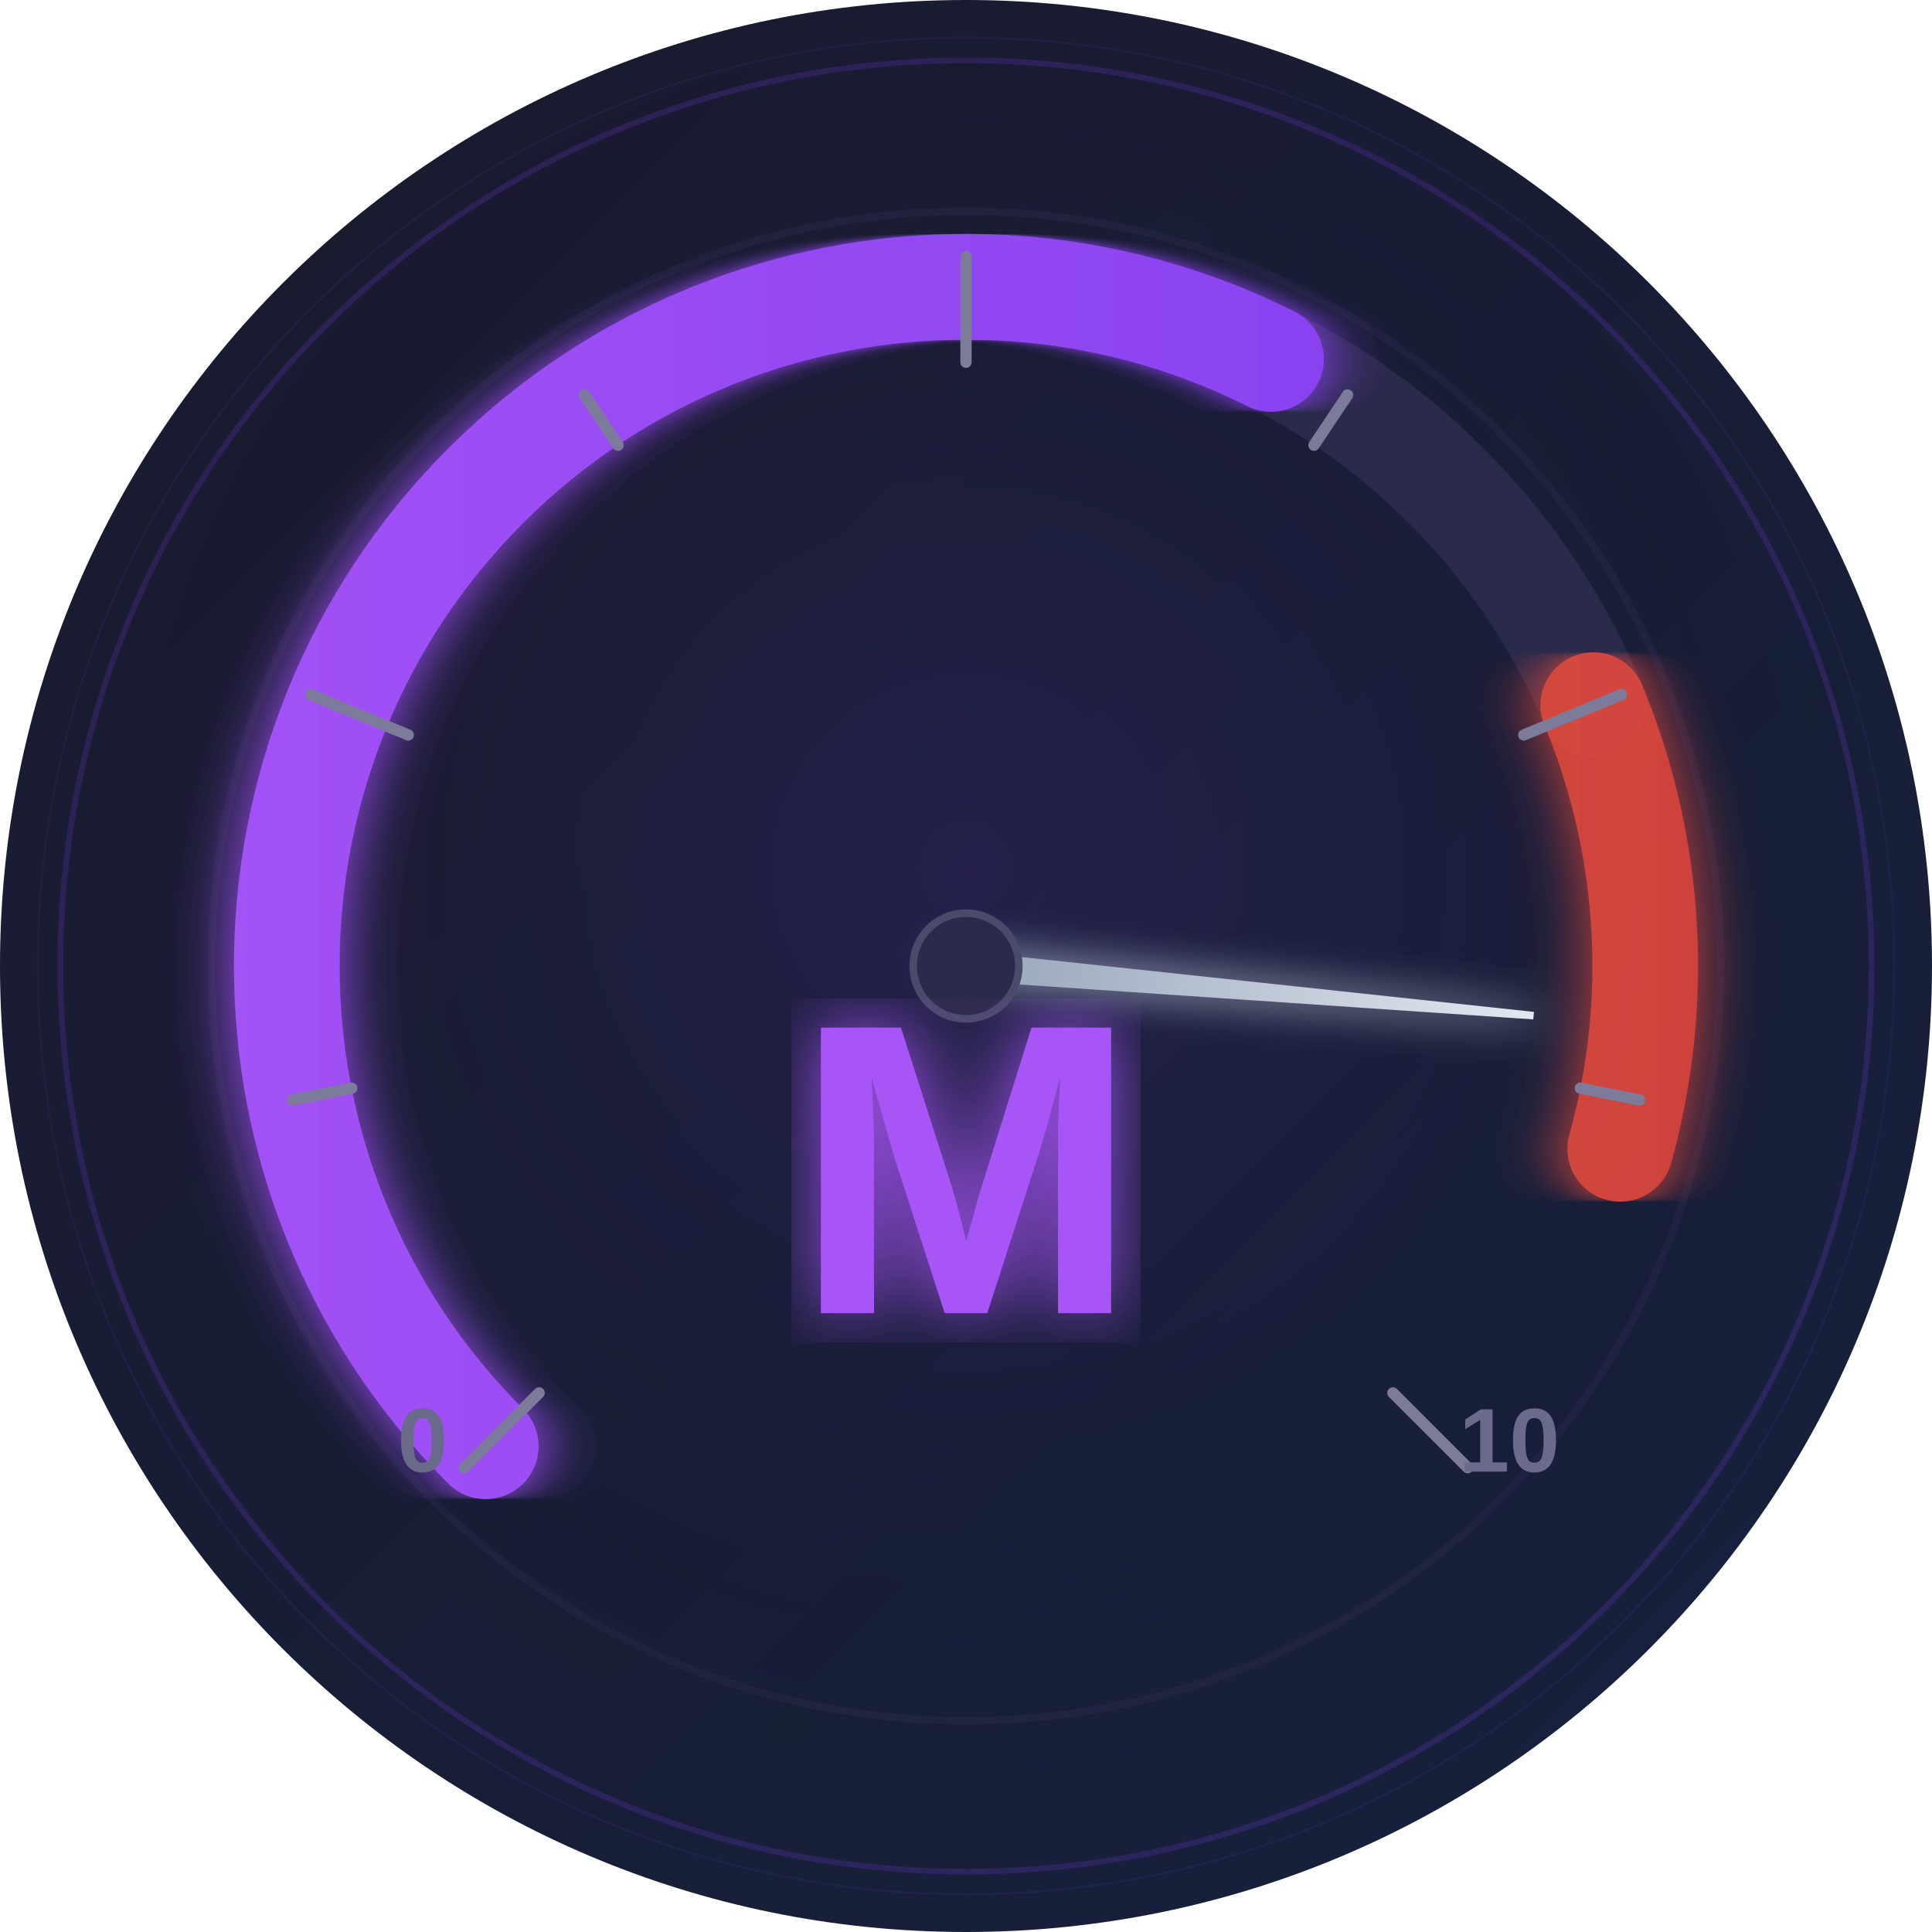
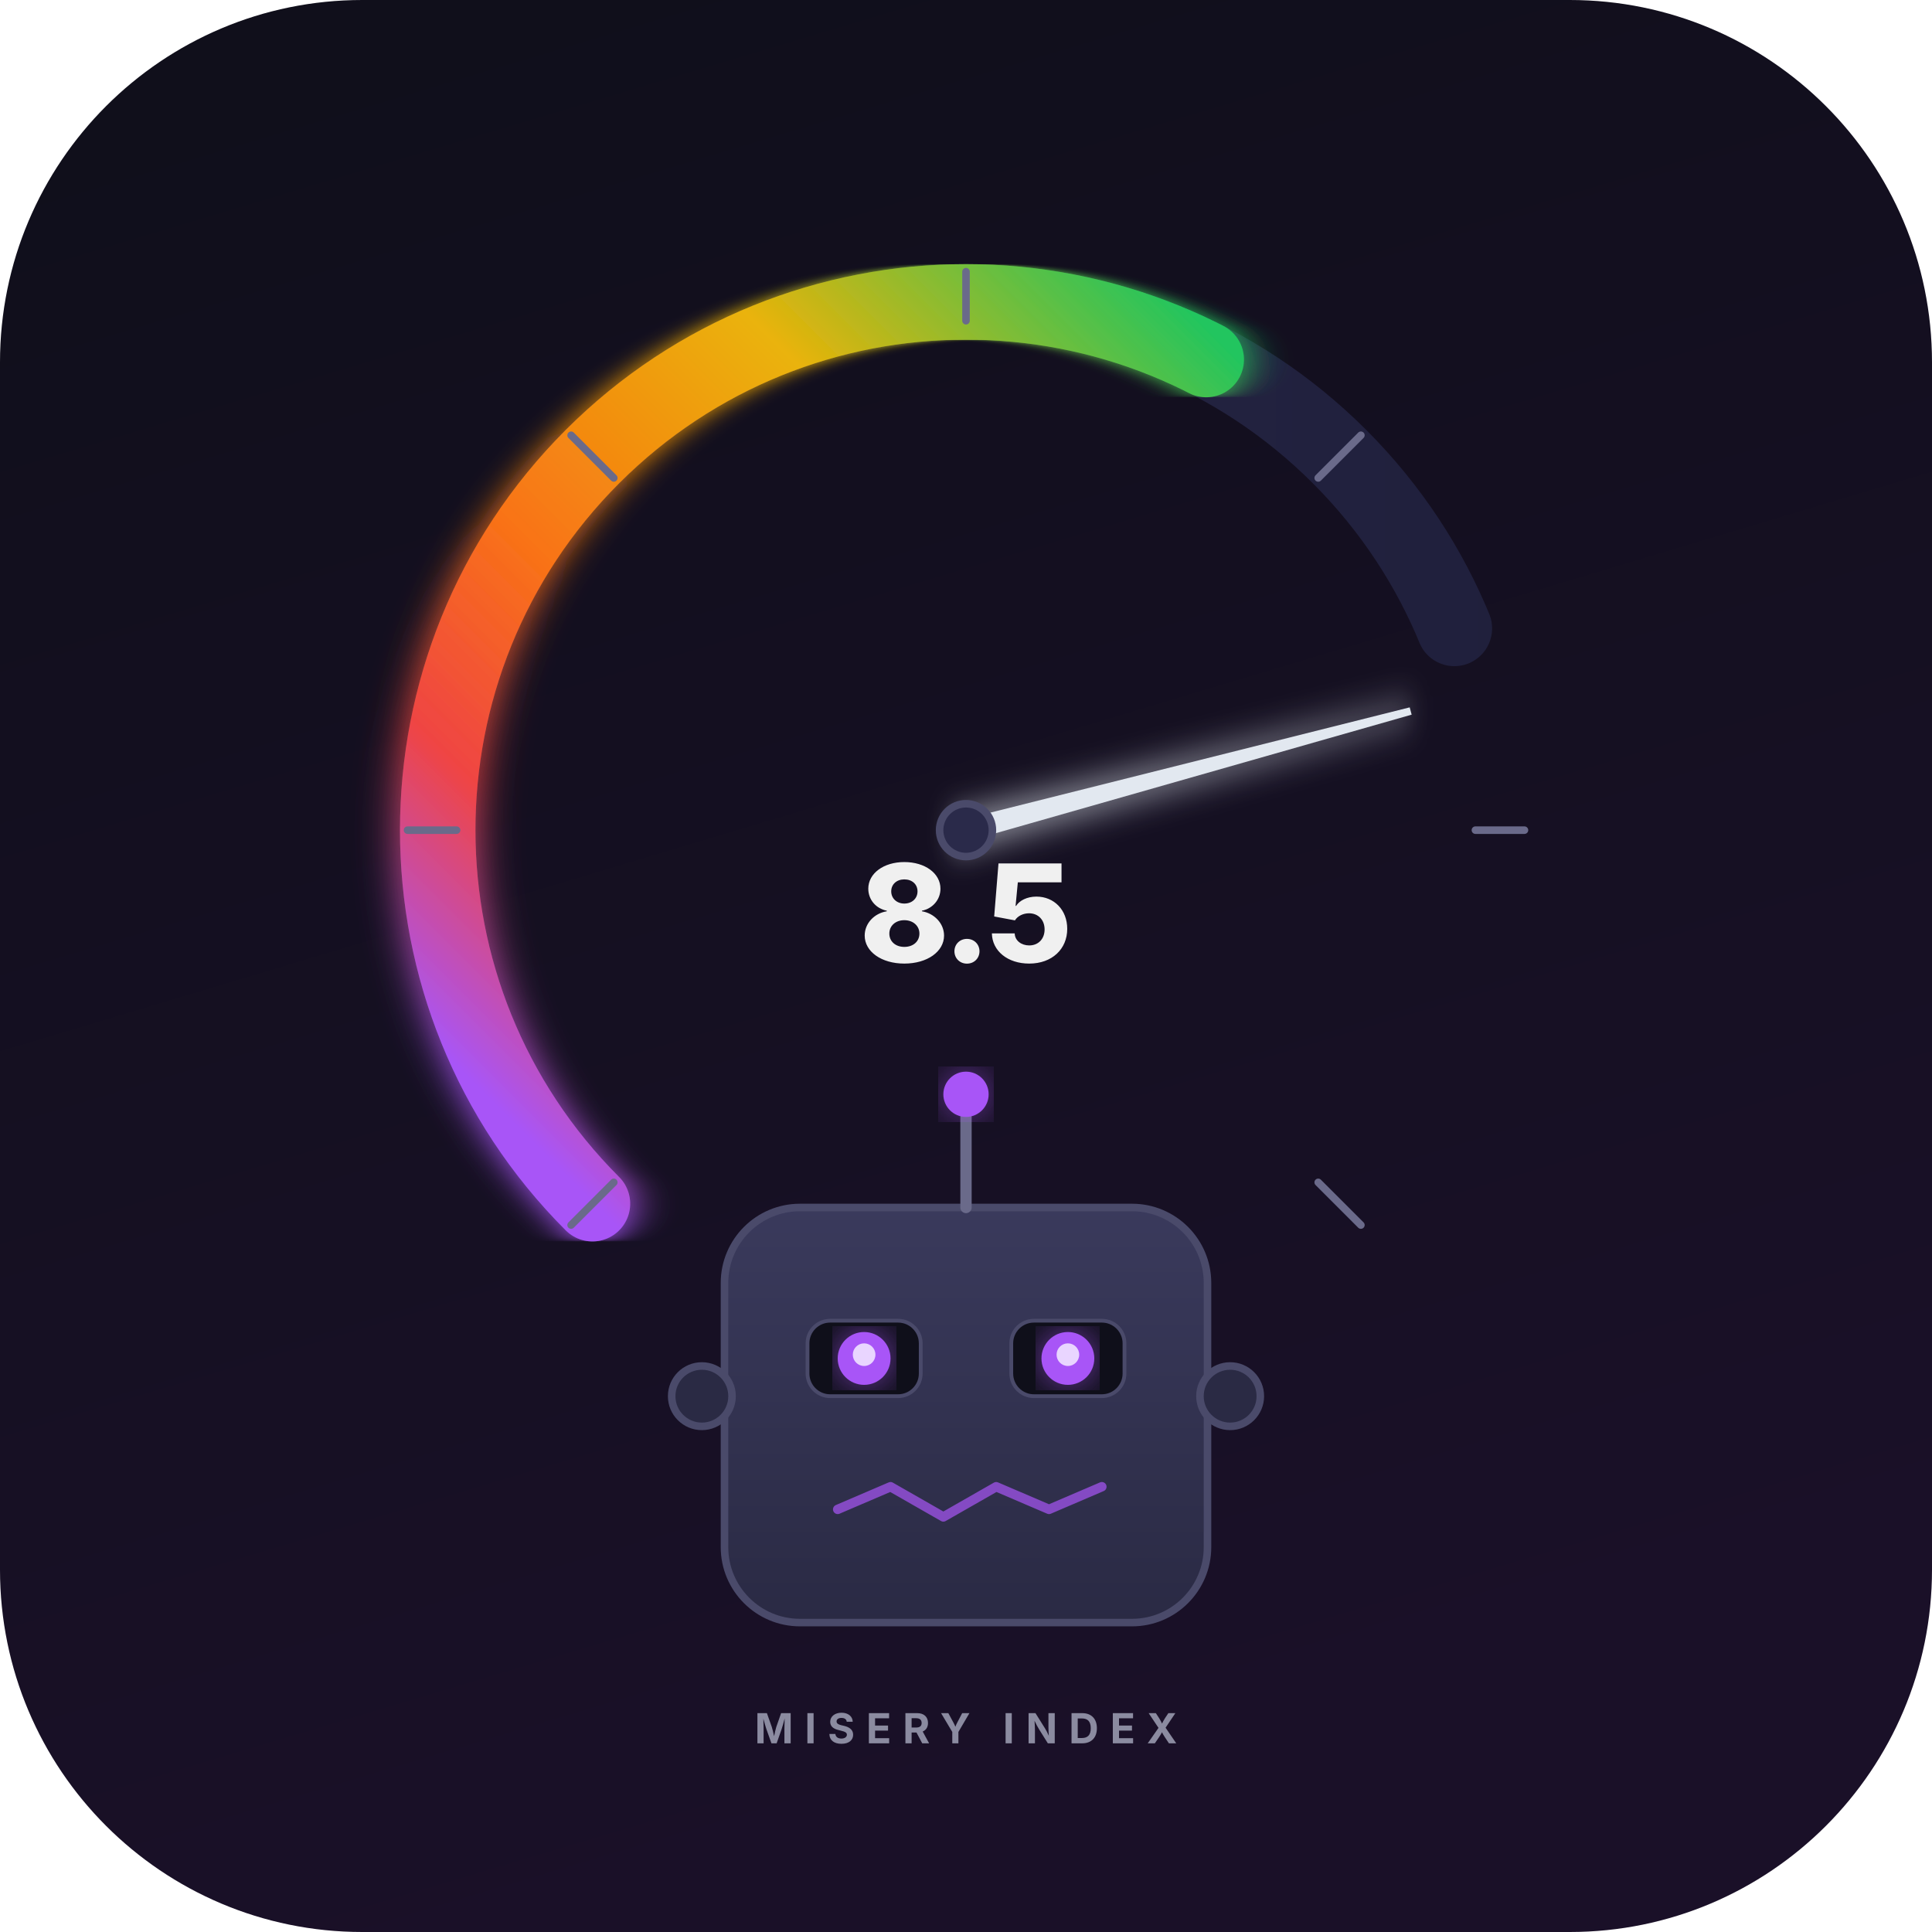
<svg xmlns="http://www.w3.org/2000/svg" viewBox="0 0 512 512" width="512" height="512">
  <defs>
-     <linearGradient id="bg" x1="0" y1="0" x2="1" y2="1">
-       <stop offset="0%" stop-color="#1a1a2e" />
-       <stop offset="100%" stop-color="#16213e" />
+     <linearGradient id="bg" x1="0" y1="0" x2="0.3" y2="1">
+       <stop offset="0%" stop-color="#0f0f1a" />
+       <stop offset="100%" stop-color="#1a1028" />
    </linearGradient>
-     <linearGradient id="ring" x1="0" y1="0" x2="1" y2="1">
-       <stop offset="0%" stop-color="#7c3aed" />
+     <linearGradient id="gaugeTrack" x1="0" y1="0" x2="1" y2="1">
+       <stop offset="0%" stop-color="#1e1e3a" />
+       <stop offset="100%" stop-color="#2a2a4a" />
+     </linearGradient>
+     <linearGradient id="gaugeFill" x1="0" y1="0" x2="1" y2="0">
+       <stop offset="0%" stop-color="#22c55e" />
+       <stop offset="30%" stop-color="#eab308" />
+       <stop offset="60%" stop-color="#f97316" />
+       <stop offset="80%" stop-color="#ef4444" />
      <stop offset="100%" stop-color="#a855f7" />
    </linearGradient>
-     <linearGradient id="ringWarn" x1="0" y1="0" x2="1" y2="1">
-       <stop offset="0%" stop-color="#ef4444" />
-       <stop offset="100%" stop-color="#f97316" />
-     </linearGradient>
-     <linearGradient id="needle" x1="0" y1="0" x2="0" y2="1">
-       <stop offset="0%" stop-color="#e2e8f0" />
-       <stop offset="100%" stop-color="#94a3b8" />
+     <linearGradient id="robotBody" x1="0" y1="0" x2="0" y2="1">
+       <stop offset="0%" stop-color="#3a3a5c" />
+       <stop offset="100%" stop-color="#2a2a44" />
    </linearGradient>
    <filter id="glow">
+       <feGaussianBlur stdDeviation="4" result="blur" />
+       <feMerge>
+         <feMergeNode in="blur" />
+         <feMergeNode in="SourceGraphic" />
+       </feMerge>
+     </filter>
+     <filter id="eyeGlow">
      <feGaussianBlur stdDeviation="6" result="blur" />
      <feMerge>
        <feMergeNode in="blur" />
        <feMergeNode in="SourceGraphic" />
      </feMerge>
    </filter>
-     <filter id="glowStrong">
-       <feGaussianBlur stdDeviation="10" result="blur" />
-       <feMerge>
-         <feMergeNode in="blur" />
-         <feMergeNode in="SourceGraphic" />
-       </feMerge>
-     </filter>
-     <radialGradient id="innerGlow" cx="50%" cy="45%" r="50%">
-       <stop offset="0%" stop-color="#7c3aed" stop-opacity="0.12" />
-       <stop offset="100%" stop-color="transparent" />
-     </radialGradient>
  </defs>
-   <circle cx="256" cy="256" r="256" fill="url(#bg)" />
-   <circle cx="256" cy="256" r="256" fill="url(#innerGlow)" />
-   <circle cx="256" cy="256" r="200" fill="none" stroke="#2a2a4a" stroke-width="2" opacity="0.4" />
-   <circle cx="256" cy="256" r="180" fill="none" stroke="#2a2a4a" stroke-width="28" stroke-linecap="round" stroke-dasharray="848" stroke-dashoffset="212" transform="rotate(135 256 256)" />
-   <circle cx="256" cy="256" r="180" fill="none" stroke="url(#ring)" stroke-width="28" stroke-linecap="round" stroke-dasharray="848" stroke-dashoffset="340" transform="rotate(135 256 256)" filter="url(#glow)" />
-   <circle cx="256" cy="256" r="180" fill="none" stroke="url(#ringWarn)" stroke-width="28" stroke-linecap="round" stroke-dasharray="120 728" stroke-dashoffset="212" transform="rotate(135 256 256)" filter="url(#glow)" opacity="0.85" />
-   <g stroke="#7c7c9a" stroke-width="3" stroke-linecap="round">
-     <line x1="256" y1="68" x2="256" y2="96" transform="rotate(-135 256 256)" />
-     <line x1="256" y1="74" x2="256" y2="90" transform="rotate(-101.25 256 256)" />
-     <line x1="256" y1="68" x2="256" y2="96" transform="rotate(-67.5 256 256)" />
-     <line x1="256" y1="74" x2="256" y2="90" transform="rotate(-33.75 256 256)" />
-     <line x1="256" y1="68" x2="256" y2="96" transform="rotate(0 256 256)" />
-     <line x1="256" y1="74" x2="256" y2="90" transform="rotate(33.75 256 256)" />
-     <line x1="256" y1="68" x2="256" y2="96" transform="rotate(67.5 256 256)" />
-     <line x1="256" y1="74" x2="256" y2="90" transform="rotate(101.25 256 256)" />
-     <line x1="256" y1="68" x2="256" y2="96" transform="rotate(135 256 256)" />
+   <rect width="512" height="512" rx="96" fill="url(#bg)" />
+   <circle cx="256" cy="220" r="140" fill="none" stroke="url(#gaugeTrack)" stroke-width="20" stroke-dasharray="660" stroke-dashoffset="165" stroke-linecap="round" transform="rotate(135 256 220)" />
+   <circle cx="256" cy="220" r="140" fill="none" stroke="url(#gaugeFill)" stroke-width="20" stroke-dasharray="660" stroke-dashoffset="264" stroke-linecap="round" transform="rotate(135 256 220)" filter="url(#glow)" />
+   <g stroke="#6a6a8a" stroke-width="2" stroke-linecap="round">
+     <line x1="256" y1="72" x2="256" y2="88" transform="rotate(-135 256 220)" />
+     <line x1="256" y1="72" x2="256" y2="85" transform="rotate(-90 256 220)" />
+     <line x1="256" y1="72" x2="256" y2="88" transform="rotate(-45 256 220)" />
+     <line x1="256" y1="72" x2="256" y2="85" transform="rotate(0 256 220)" />
+     <line x1="256" y1="72" x2="256" y2="88" transform="rotate(45 256 220)" />
+     <line x1="256" y1="72" x2="256" y2="85" transform="rotate(90 256 220)" />
+     <line x1="256" y1="72" x2="256" y2="88" transform="rotate(135 256 220)" />
  </g>
-   <text x="112" y="390" text-anchor="middle" font-family="Arial, sans-serif" font-size="24" fill="#6a6a8a" font-weight="bold">0</text>
-   <text x="400" y="390" text-anchor="middle" font-family="Arial, sans-serif" font-size="24" fill="#6a6a8a" font-weight="bold">10</text>
-   <g transform="rotate(95 256 256)">
-     <polygon points="252,260 260,260 257,105 255,105" fill="url(#needle)" filter="url(#glow)" />
+   <g transform="rotate(75 256 220)">
+     <polygon points="253,224 259,224 257,98 255,98" fill="#e2e8f0" filter="url(#glow)" />
  </g>
-   <circle cx="256" cy="256" r="14" fill="#2a2a4a" stroke="#4a4a6a" stroke-width="2" />
-   <text x="256" y="348" text-anchor="middle" font-family="Arial Black, Arial, sans-serif" font-weight="900" font-size="110" fill="#a855f7" filter="url(#glowStrong)">M</text>
-   <circle cx="256" cy="256" r="240" fill="none" stroke="#7c3aed" stroke-width="1.5" opacity="0.2" />
-   <circle cx="256" cy="256" r="246" fill="none" stroke="#7c3aed" stroke-width="0.5" opacity="0.1" />
+   <circle cx="256" cy="220" r="7" fill="#2a2a4a" stroke="#4a4a6a" stroke-width="2" />
+   <rect x="192" y="320" width="128" height="110" rx="20" fill="url(#robotBody)" stroke="#4a4a6a" stroke-width="2" />
+   <line x1="256" y1="320" x2="256" y2="296" stroke="#6a6a8a" stroke-width="3" stroke-linecap="round" />
+   <circle cx="256" cy="290" r="6" fill="#a855f7" filter="url(#eyeGlow)" />
+   <rect x="214" y="350" width="30" height="20" rx="6" fill="#0f0f1a" stroke="#4a4a6a" stroke-width="1" />
+   <rect x="268" y="350" width="30" height="20" rx="6" fill="#0f0f1a" stroke="#4a4a6a" stroke-width="1" />
+   <circle cx="229" cy="360" r="7" fill="#a855f7" filter="url(#eyeGlow)" />
+   <circle cx="283" cy="360" r="7" fill="#a855f7" filter="url(#eyeGlow)" />
+   <circle cx="229" cy="359" r="3" fill="#e9d5ff" />
+   <circle cx="283" cy="359" r="3" fill="#e9d5ff" />
+   <polyline points="222,400 236,394 250,402 264,394 278,400 292,394" fill="none" stroke="#a855f7" stroke-width="2.5" stroke-linecap="round" stroke-linejoin="round" opacity="0.7" />
+   <circle cx="186" cy="370" r="8" fill="#2a2a44" stroke="#4a4a6a" stroke-width="2" />
+   <circle cx="326" cy="370" r="8" fill="#2a2a44" stroke="#4a4a6a" stroke-width="2" />
+   <text x="256" y="255" text-anchor="middle" font-family="'SF Pro Display', 'Inter', system-ui, sans-serif" font-weight="800" font-size="36" fill="#f0f0f0" letter-spacing="-1">8.5</text>
+   <text x="256" y="462" text-anchor="middle" font-family="'SF Pro Display', 'Inter', system-ui, sans-serif" font-weight="700" font-size="11" fill="#8b8ba0" letter-spacing="3">MISERY INDEX</text>
</svg>
